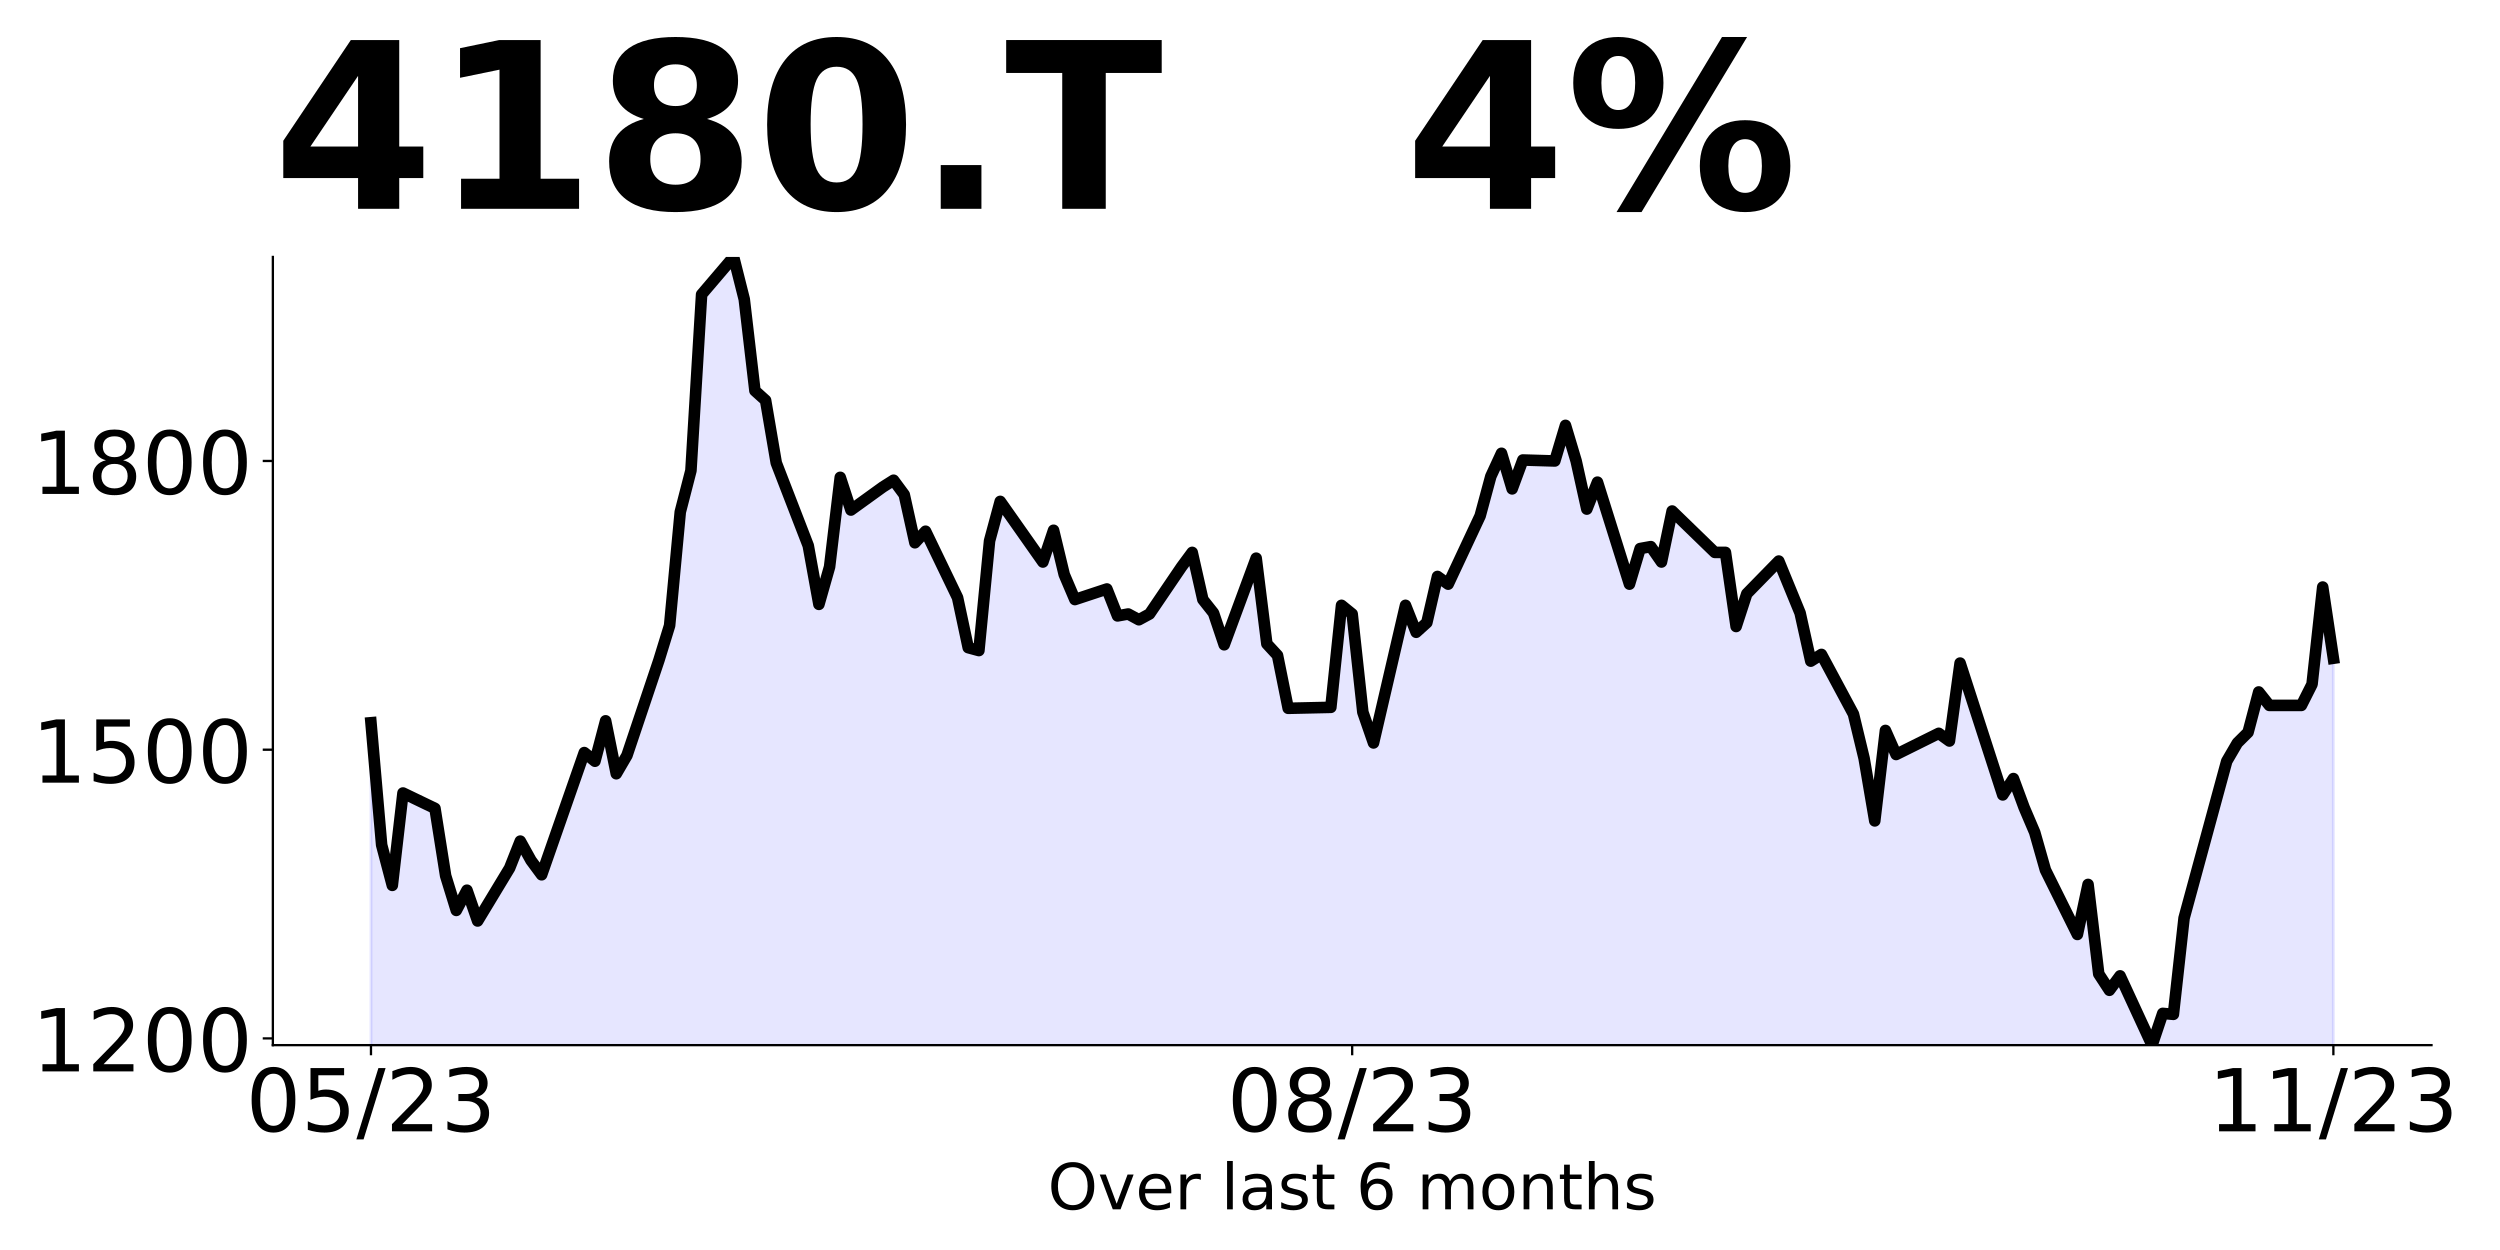
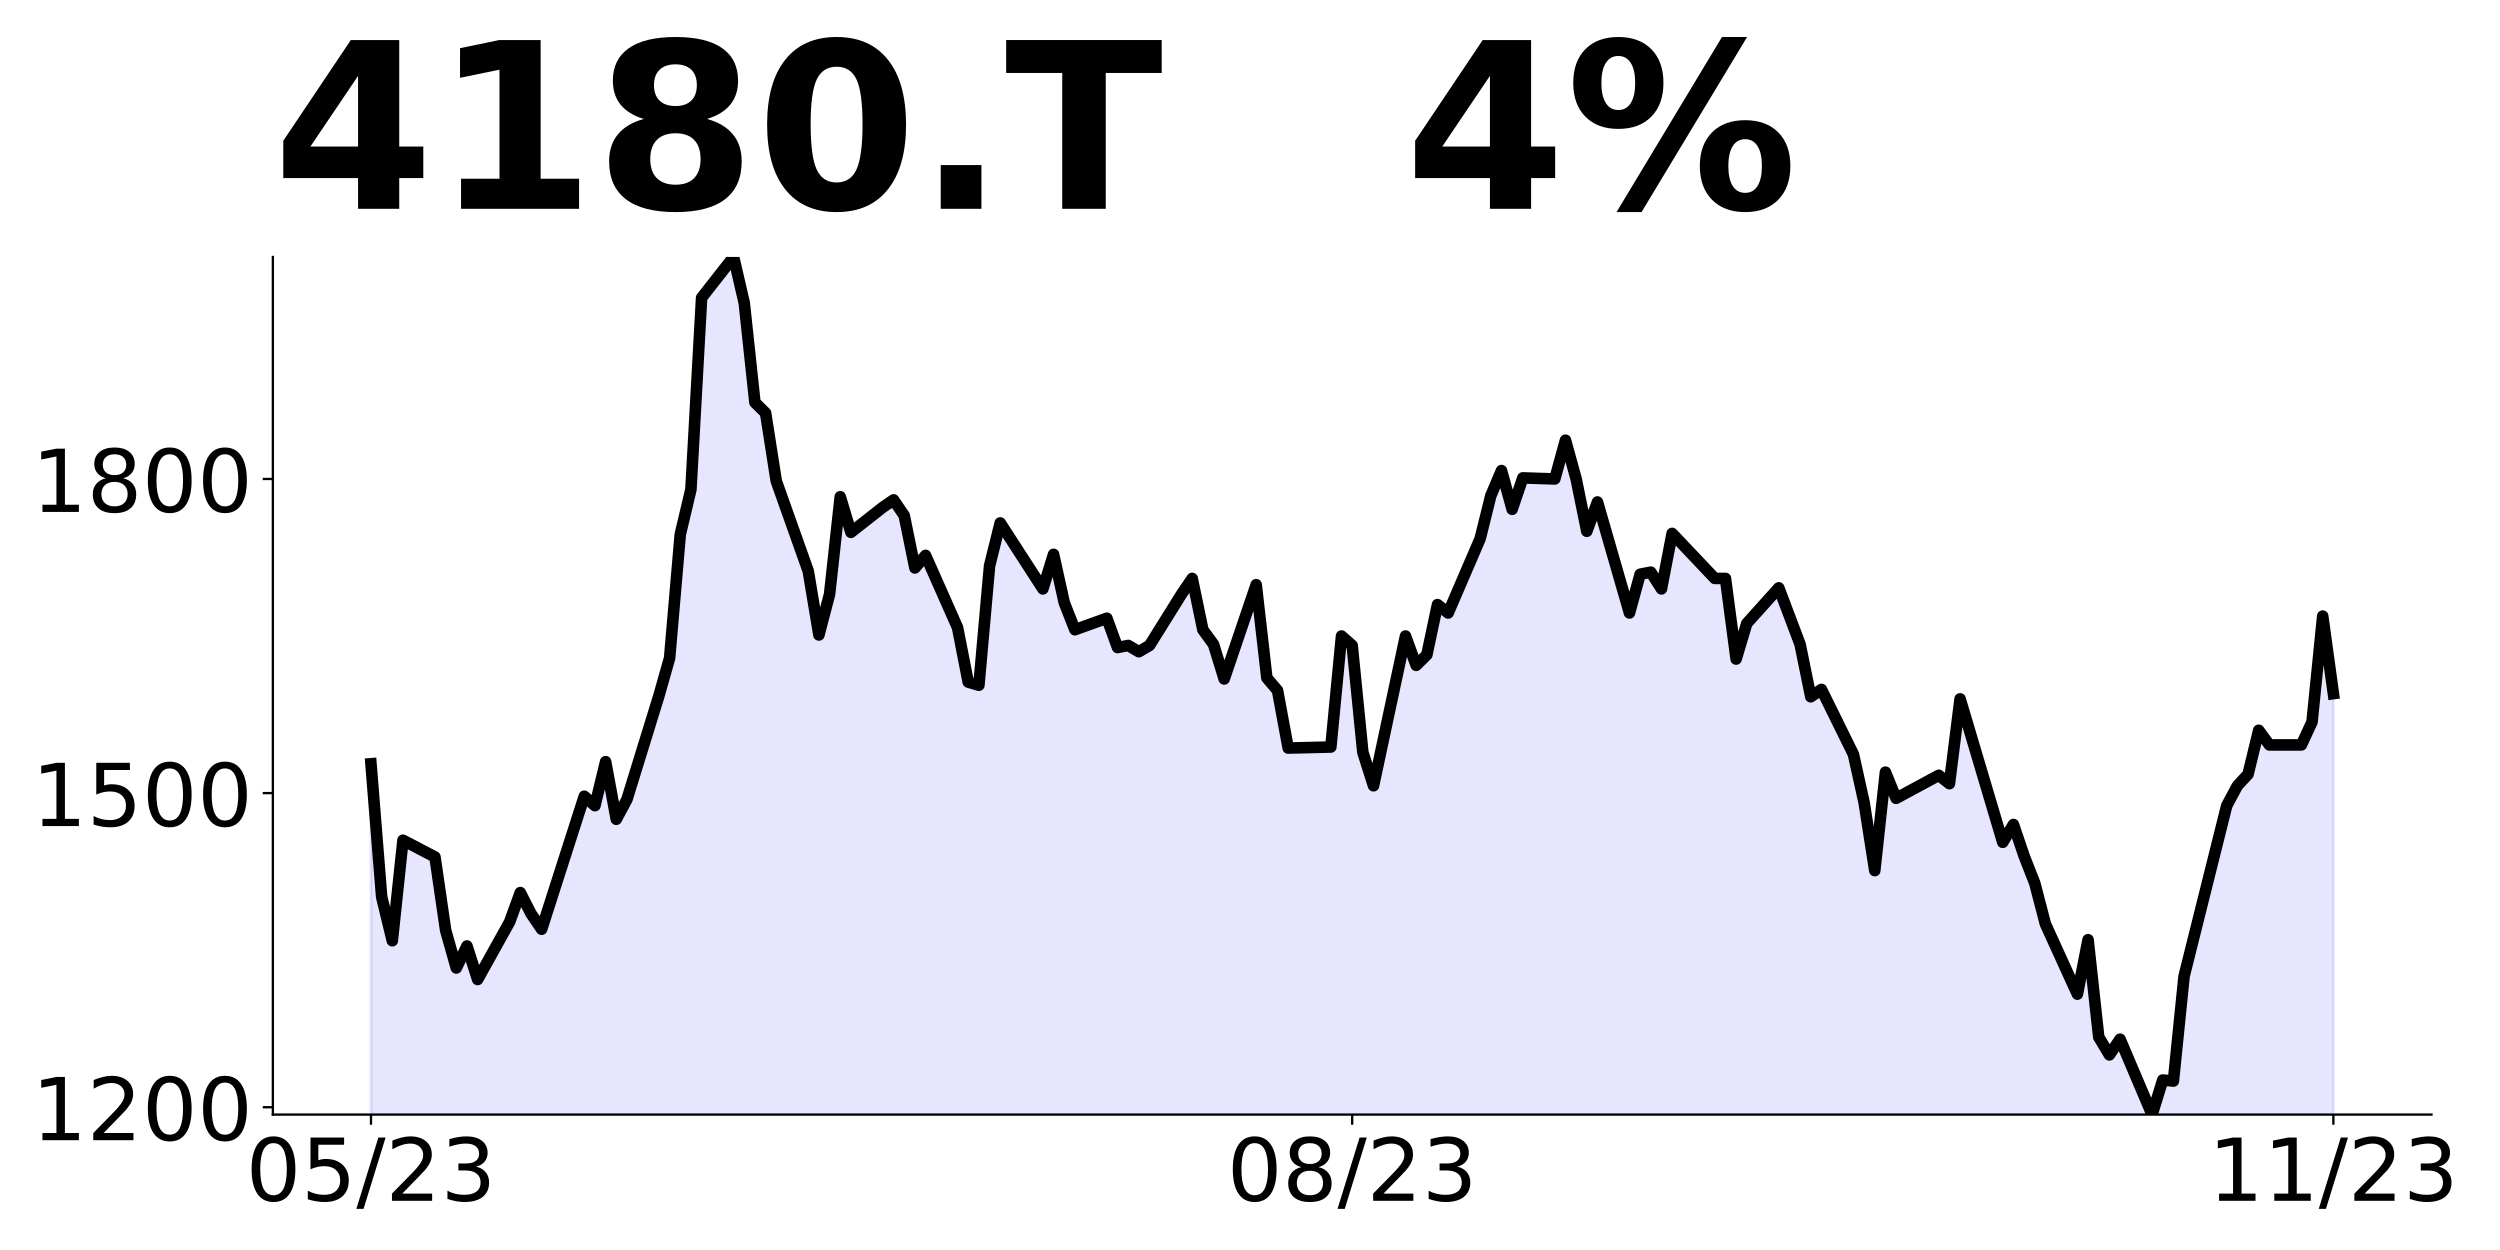
<svg xmlns="http://www.w3.org/2000/svg" xmlns:xlink="http://www.w3.org/1999/xlink" height="432pt" version="1.1" viewBox="0 0 864 432" width="864pt">
  <defs>
    <style type="text/css">
*{stroke-linecap:butt;stroke-linejoin:round;}
  </style>
  </defs>
  <g id="figure_1">
    <g id="patch_1">
      <path d="M 0 432  L 864 432  L 864 0  L 0 0  z " style="fill:none;" />
    </g>
    <g id="axes_1">
      <g id="patch_2">
-         <path d="M 94.3 361.2  L 840.324 361.2  L 840.324 88.8  L 94.3 88.8  z " style="fill:none;" />
+         <path d="M 94.3 385.2  L 840.324 385.2  L 840.324 88.8  L 94.3 88.8  z " style="fill:none;" />
      </g>
      <g id="PolyCollection_1">
-         <path clip-path="url(#p64ff481917)" d="M 128.21 757.993  L 128.21 249.779  L 131.896 292.019  L 135.582 305.988  L 139.268 274.059  L 150.326 279.38  L 154.011 302.662  L 157.697 314.636  L 161.383 307.651  L 165.069 318.295  L 176.127 300.001  L 179.813 290.689  L 183.499 297.341  L 187.184 302.33  L 190.87 291.686  L 201.928 260.089  L 205.614 263.083  L 209.3 249.114  L 212.986 267.407  L 216.672 261.087  L 227.729 228.16  L 231.415 216.186  L 235.101 176.939  L 238.787 162.637  L 242.473 101.771  L 253.53 88.8  L 257.216 103.434  L 260.902 135.032  L 264.588 138.358  L 268.274 159.977  L 279.332 188.58  L 283.017 208.869  L 286.703 195.897  L 290.389 164.966  L 294.075 176.274  L 305.133 168.292  L 308.819 165.963  L 312.505 170.952  L 316.19 187.582  L 319.876 183.591  L 330.934 206.541  L 334.62 223.836  L 338.306 224.834  L 341.992 186.917  L 345.678 173.281  L 360.421 194.234  L 364.107 183.259  L 367.793 198.558  L 371.479 207.206  L 382.536 203.547  L 386.222 212.86  L 389.908 212.195  L 393.594 214.19  L 397.28 212.195  L 408.338 195.897  L 412.024 190.908  L 415.709 207.206  L 419.395 211.862  L 423.081 222.838  L 434.139 192.904  L 437.825 222.505  L 441.511 226.497  L 445.197 244.79  L 459.94 244.457  L 463.626 209.201  L 467.312 212.195  L 470.998 246.12  L 474.684 256.763  L 485.741 209.201  L 489.427 218.514  L 493.113 215.188  L 496.799 199.223  L 500.485 201.884  L 511.543 178.27  L 515.228 164.633  L 518.914 156.651  L 522.6 168.957  L 526.286 158.979  L 537.344 159.311  L 541.03 147.005  L 544.716 159.311  L 548.401 175.941  L 552.087 166.629  L 563.145 201.884  L 566.831 189.578  L 570.517 188.913  L 574.203 194.234  L 577.889 176.607  L 592.632 190.908  L 596.318 190.908  L 600.004 216.519  L 603.69 205.21  L 614.747 193.902  L 618.433 202.882  L 622.119 211.862  L 625.805 228.492  L 629.491 226.164  L 640.549 246.785  L 644.235 262.085  L 647.92 283.704  L 651.606 252.44  L 655.292 260.755  L 670.036 253.437  L 673.722 256.098  L 677.408 229.158  L 681.093 240.466  L 692.151 274.724  L 695.837 269.07  L 699.523 279.048  L 703.209 287.695  L 706.895 300.667  L 717.952 322.951  L 721.638 305.656  L 725.324 336.588  L 729.01 342.242  L 732.696 337.253  L 743.754 361.2  L 747.439 350.224  L 751.125 350.557  L 754.811 317.297  L 769.555 263.083  L 773.241 256.763  L 776.927 253.105  L 780.612 239.136  L 784.298 243.792  L 795.356 243.792  L 799.042 236.475  L 802.728 202.882  L 806.414 227.495  L 806.414 757.993  L 806.414 757.993  L 802.728 757.993  L 799.042 757.993  L 795.356 757.993  L 784.298 757.993  L 780.612 757.993  L 776.927 757.993  L 773.241 757.993  L 769.555 757.993  L 754.811 757.993  L 751.125 757.993  L 747.439 757.993  L 743.754 757.993  L 732.696 757.993  L 729.01 757.993  L 725.324 757.993  L 721.638 757.993  L 717.952 757.993  L 706.895 757.993  L 703.209 757.993  L 699.523 757.993  L 695.837 757.993  L 692.151 757.993  L 681.093 757.993  L 677.408 757.993  L 673.722 757.993  L 670.036 757.993  L 655.292 757.993  L 651.606 757.993  L 647.92 757.993  L 644.235 757.993  L 640.549 757.993  L 629.491 757.993  L 625.805 757.993  L 622.119 757.993  L 618.433 757.993  L 614.747 757.993  L 603.69 757.993  L 600.004 757.993  L 596.318 757.993  L 592.632 757.993  L 577.889 757.993  L 574.203 757.993  L 570.517 757.993  L 566.831 757.993  L 563.145 757.993  L 552.087 757.993  L 548.401 757.993  L 544.716 757.993  L 541.03 757.993  L 537.344 757.993  L 526.286 757.993  L 522.6 757.993  L 518.914 757.993  L 515.228 757.993  L 511.543 757.993  L 500.485 757.993  L 496.799 757.993  L 493.113 757.993  L 489.427 757.993  L 485.741 757.993  L 474.684 757.993  L 470.998 757.993  L 467.312 757.993  L 463.626 757.993  L 459.94 757.993  L 445.197 757.993  L 441.511 757.993  L 437.825 757.993  L 434.139 757.993  L 423.081 757.993  L 419.395 757.993  L 415.709 757.993  L 412.024 757.993  L 408.338 757.993  L 397.28 757.993  L 393.594 757.993  L 389.908 757.993  L 386.222 757.993  L 382.536 757.993  L 371.479 757.993  L 367.793 757.993  L 364.107 757.993  L 360.421 757.993  L 345.678 757.993  L 341.992 757.993  L 338.306 757.993  L 334.62 757.993  L 330.934 757.993  L 319.876 757.993  L 316.19 757.993  L 312.505 757.993  L 308.819 757.993  L 305.133 757.993  L 294.075 757.993  L 290.389 757.993  L 286.703 757.993  L 283.017 757.993  L 279.332 757.993  L 268.274 757.993  L 264.588 757.993  L 260.902 757.993  L 257.216 757.993  L 253.53 757.993  L 242.473 757.993  L 238.787 757.993  L 235.101 757.993  L 231.415 757.993  L 227.729 757.993  L 216.672 757.993  L 212.986 757.993  L 209.3 757.993  L 205.614 757.993  L 201.928 757.993  L 190.87 757.993  L 187.184 757.993  L 183.499 757.993  L 179.813 757.993  L 176.127 757.993  L 165.069 757.993  L 161.383 757.993  L 157.697 757.993  L 154.011 757.993  L 150.326 757.993  L 139.268 757.993  L 135.582 757.993  L 131.896 757.993  L 128.21 757.993  z " style="fill:#0000ff;fill-opacity:0.1;stroke:#0000ff;stroke-opacity:0.1;" />
+         <path clip-path="url(#pf1dac8390d)" d="M 128.21 816.952  L 128.21 263.962  L 131.896 309.924  L 135.582 325.124  L 139.268 290.381  L 150.326 296.171  L 154.011 321.505  L 157.697 334.533  L 161.383 326.933  L 165.069 338.514  L 176.127 318.61  L 179.813 308.476  L 183.499 315.714  L 187.184 321.143  L 190.87 309.562  L 201.928 275.181  L 205.614 278.438  L 209.3 263.238  L 212.986 283.143  L 216.672 276.267  L 227.729 240.438  L 231.415 227.41  L 235.101 184.705  L 238.787 169.143  L 242.473 102.914  L 253.53 88.8  L 257.216 104.724  L 260.902 139.105  L 264.588 142.724  L 268.274 166.248  L 279.332 197.371  L 283.017 219.448  L 286.703 205.333  L 290.389 171.676  L 294.075 183.981  L 305.133 175.295  L 308.819 172.762  L 312.505 178.19  L 316.19 196.286  L 319.876 191.943  L 330.934 216.914  L 334.62 235.733  L 338.306 236.819  L 341.992 195.562  L 345.678 180.724  L 360.421 203.524  L 364.107 191.581  L 367.793 208.229  L 371.479 217.638  L 382.536 213.657  L 386.222 223.79  L 389.908 223.067  L 393.594 225.238  L 397.28 223.067  L 408.338 205.333  L 412.024 199.905  L 415.709 217.638  L 419.395 222.705  L 423.081 234.648  L 434.139 202.076  L 437.825 234.286  L 441.511 238.629  L 445.197 258.533  L 459.94 258.171  L 463.626 219.81  L 467.312 223.067  L 470.998 259.981  L 474.684 271.562  L 485.741 219.81  L 489.427 229.943  L 493.113 226.324  L 496.799 208.952  L 500.485 211.848  L 511.543 186.152  L 515.228 171.314  L 518.914 162.629  L 522.6 176.019  L 526.286 165.162  L 537.344 165.524  L 541.03 152.133  L 544.716 165.524  L 548.401 183.619  L 552.087 173.486  L 563.145 211.848  L 566.831 198.457  L 570.517 197.733  L 574.203 203.524  L 577.889 184.343  L 592.632 199.905  L 596.318 199.905  L 600.004 227.771  L 603.69 215.467  L 614.747 203.162  L 618.433 212.933  L 622.119 222.705  L 625.805 240.8  L 629.491 238.267  L 640.549 260.705  L 644.235 277.352  L 647.92 300.876  L 651.606 266.857  L 655.292 275.905  L 670.036 267.943  L 673.722 270.838  L 677.408 241.524  L 681.093 253.829  L 692.151 291.105  L 695.837 284.952  L 699.523 295.81  L 703.209 305.219  L 706.895 319.333  L 717.952 343.581  L 721.638 324.762  L 725.324 358.419  L 729.01 364.571  L 732.696 359.143  L 743.754 385.2  L 747.439 373.257  L 751.125 373.619  L 754.811 337.429  L 769.555 278.438  L 773.241 271.562  L 776.927 267.581  L 780.612 252.381  L 784.298 257.448  L 795.356 257.448  L 799.042 249.486  L 802.728 212.933  L 806.414 239.714  L 806.414 816.952  L 806.414 816.952  L 802.728 816.952  L 799.042 816.952  L 795.356 816.952  L 784.298 816.952  L 780.612 816.952  L 776.927 816.952  L 773.241 816.952  L 769.555 816.952  L 754.811 816.952  L 751.125 816.952  L 747.439 816.952  L 743.754 816.952  L 732.696 816.952  L 729.01 816.952  L 725.324 816.952  L 721.638 816.952  L 717.952 816.952  L 706.895 816.952  L 703.209 816.952  L 699.523 816.952  L 695.837 816.952  L 692.151 816.952  L 681.093 816.952  L 677.408 816.952  L 673.722 816.952  L 670.036 816.952  L 655.292 816.952  L 651.606 816.952  L 647.92 816.952  L 644.235 816.952  L 640.549 816.952  L 629.491 816.952  L 625.805 816.952  L 622.119 816.952  L 618.433 816.952  L 614.747 816.952  L 603.69 816.952  L 600.004 816.952  L 596.318 816.952  L 592.632 816.952  L 577.889 816.952  L 574.203 816.952  L 570.517 816.952  L 566.831 816.952  L 563.145 816.952  L 552.087 816.952  L 548.401 816.952  L 544.716 816.952  L 541.03 816.952  L 537.344 816.952  L 526.286 816.952  L 522.6 816.952  L 518.914 816.952  L 515.228 816.952  L 511.543 816.952  L 500.485 816.952  L 496.799 816.952  L 493.113 816.952  L 489.427 816.952  L 485.741 816.952  L 474.684 816.952  L 470.998 816.952  L 467.312 816.952  L 463.626 816.952  L 459.94 816.952  L 445.197 816.952  L 441.511 816.952  L 437.825 816.952  L 434.139 816.952  L 423.081 816.952  L 419.395 816.952  L 415.709 816.952  L 412.024 816.952  L 408.338 816.952  L 397.28 816.952  L 393.594 816.952  L 389.908 816.952  L 386.222 816.952  L 382.536 816.952  L 371.479 816.952  L 367.793 816.952  L 364.107 816.952  L 360.421 816.952  L 345.678 816.952  L 341.992 816.952  L 338.306 816.952  L 334.62 816.952  L 330.934 816.952  L 319.876 816.952  L 316.19 816.952  L 312.505 816.952  L 308.819 816.952  L 305.133 816.952  L 294.075 816.952  L 290.389 816.952  L 286.703 816.952  L 283.017 816.952  L 279.332 816.952  L 268.274 816.952  L 264.588 816.952  L 260.902 816.952  L 257.216 816.952  L 253.53 816.952  L 242.473 816.952  L 238.787 816.952  L 235.101 816.952  L 231.415 816.952  L 227.729 816.952  L 216.672 816.952  L 212.986 816.952  L 209.3 816.952  L 205.614 816.952  L 201.928 816.952  L 190.87 816.952  L 187.184 816.952  L 183.499 816.952  L 179.813 816.952  L 176.127 816.952  L 165.069 816.952  L 161.383 816.952  L 157.697 816.952  L 154.011 816.952  L 150.326 816.952  L 139.268 816.952  L 135.582 816.952  L 131.896 816.952  L 128.21 816.952  z " style="fill:#0000ff;fill-opacity:0.1;stroke:#0000ff;stroke-opacity:0.1;" />
      </g>
      <g id="matplotlib.axis_1">
        <g id="xtick_1">
          <g id="line2d_1">
            <defs>
-               <path d="M 0 0  L 0 3.5  " id="m5db9bf3f7b" style="stroke:#000000;stroke-width:0.8;" />
+               <path d="M 0 0  L 0 3.5  " id="m288d31a6ee" style="stroke:#000000;stroke-width:0.8;" />
            </defs>
            <g>
-               <use style="stroke:#000000;stroke-width:0.8;" x="128.21" xlink:href="#m5db9bf3f7b" y="361.2" />
+               <use style="stroke:#000000;stroke-width:0.8;" x="128.21" xlink:href="#m288d31a6ee" y="385.2" />
            </g>
          </g>
          <g id="text_1">
            <defs>
              <path d="M 31.781 66.406  Q 24.172 66.406 20.328 58.906  Q 16.5 51.422 16.5 36.375  Q 16.5 21.391 20.328 13.891  Q 24.172 6.391 31.781 6.391  Q 39.453 6.391 43.281 13.891  Q 47.125 21.391 47.125 36.375  Q 47.125 51.422 43.281 58.906  Q 39.453 66.406 31.781 66.406  z M 31.781 74.219  Q 44.047 74.219 50.516 64.516  Q 56.984 54.828 56.984 36.375  Q 56.984 17.969 50.516 8.266  Q 44.047 -1.422 31.781 -1.422  Q 19.531 -1.422 13.062 8.266  Q 6.594 17.969 6.594 36.375  Q 6.594 54.828 13.062 64.516  Q 19.531 74.219 31.781 74.219  z " id="DejaVuSans-48" />
              <path d="M 10.797 72.906  L 49.516 72.906  L 49.516 64.594  L 19.828 64.594  L 19.828 46.734  Q 21.969 47.469 24.109 47.828  Q 26.266 48.188 28.422 48.188  Q 40.625 48.188 47.75 41.5  Q 54.891 34.812 54.891 23.391  Q 54.891 11.625 47.562 5.094  Q 40.234 -1.422 26.906 -1.422  Q 22.312 -1.422 17.547 -0.641  Q 12.797 0.141 7.719 1.703  L 7.719 11.625  Q 12.109 9.234 16.797 8.062  Q 21.484 6.891 26.703 6.891  Q 35.156 6.891 40.078 11.328  Q 45.016 15.766 45.016 23.391  Q 45.016 31 40.078 35.438  Q 35.156 39.891 26.703 39.891  Q 22.75 39.891 18.812 39.016  Q 14.891 38.141 10.797 36.281  z " id="DejaVuSans-53" />
              <path d="M 25.391 72.906  L 33.688 72.906  L 8.297 -9.281  L 0 -9.281  z " id="DejaVuSans-47" />
              <path d="M 19.188 8.297  L 53.609 8.297  L 53.609 0  L 7.328 0  L 7.328 8.297  Q 12.938 14.109 22.625 23.891  Q 32.328 33.688 34.812 36.531  Q 39.547 41.844 41.422 45.531  Q 43.312 49.219 43.312 52.781  Q 43.312 58.594 39.234 62.25  Q 35.156 65.922 28.609 65.922  Q 23.969 65.922 18.812 64.312  Q 13.672 62.703 7.812 59.422  L 7.812 69.391  Q 13.766 71.781 18.938 73  Q 24.125 74.219 28.422 74.219  Q 39.75 74.219 46.484 68.547  Q 53.219 62.891 53.219 53.422  Q 53.219 48.922 51.531 44.891  Q 49.859 40.875 45.406 35.406  Q 44.188 33.984 37.641 27.219  Q 31.109 20.453 19.188 8.297  z " id="DejaVuSans-50" />
              <path d="M 40.578 39.312  Q 47.656 37.797 51.625 33  Q 55.609 28.219 55.609 21.188  Q 55.609 10.406 48.188 4.484  Q 40.766 -1.422 27.094 -1.422  Q 22.516 -1.422 17.656 -0.516  Q 12.797 0.391 7.625 2.203  L 7.625 11.719  Q 11.719 9.328 16.594 8.109  Q 21.484 6.891 26.812 6.891  Q 36.078 6.891 40.938 10.547  Q 45.797 14.203 45.797 21.188  Q 45.797 27.641 41.281 31.266  Q 36.766 34.906 28.719 34.906  L 20.219 34.906  L 20.219 43.016  L 29.109 43.016  Q 36.375 43.016 40.234 45.922  Q 44.094 48.828 44.094 54.297  Q 44.094 59.906 40.109 62.906  Q 36.141 65.922 28.719 65.922  Q 24.656 65.922 20.016 65.031  Q 15.375 64.156 9.812 62.312  L 9.812 71.094  Q 15.438 72.656 20.344 73.438  Q 25.25 74.219 29.594 74.219  Q 40.828 74.219 47.359 69.109  Q 53.906 64.016 53.906 55.328  Q 53.906 49.266 50.438 45.094  Q 46.969 40.922 40.578 39.312  z " id="DejaVuSans-51" />
            </defs>
-             <g transform="translate(84.98205 390.9953)scale(0.3 -0.3)">
+             <g transform="translate(84.98205 414.9953)scale(0.3 -0.3)">
              <use xlink:href="#DejaVuSans-48" />
              <use x="63.623" xlink:href="#DejaVuSans-53" />
              <use x="127.246" xlink:href="#DejaVuSans-47" />
              <use x="160.938" xlink:href="#DejaVuSans-50" />
              <use x="224.561" xlink:href="#DejaVuSans-51" />
            </g>
          </g>
        </g>
        <g id="xtick_2">
          <g id="line2d_2">
            <g>
-               <use style="stroke:#000000;stroke-width:0.8;" x="467.312" xlink:href="#m5db9bf3f7b" y="361.2" />
+               <use style="stroke:#000000;stroke-width:0.8;" x="467.312" xlink:href="#m288d31a6ee" y="385.2" />
            </g>
          </g>
          <g id="text_2">
            <defs>
              <path d="M 31.781 34.625  Q 24.75 34.625 20.719 30.859  Q 16.703 27.094 16.703 20.516  Q 16.703 13.922 20.719 10.156  Q 24.75 6.391 31.781 6.391  Q 38.812 6.391 42.859 10.172  Q 46.922 13.969 46.922 20.516  Q 46.922 27.094 42.891 30.859  Q 38.875 34.625 31.781 34.625  z M 21.922 38.812  Q 15.578 40.375 12.031 44.719  Q 8.5 49.078 8.5 55.328  Q 8.5 64.062 14.719 69.141  Q 20.953 74.219 31.781 74.219  Q 42.672 74.219 48.875 69.141  Q 55.078 64.062 55.078 55.328  Q 55.078 49.078 51.531 44.719  Q 48 40.375 41.703 38.812  Q 48.828 37.156 52.797 32.312  Q 56.781 27.484 56.781 20.516  Q 56.781 9.906 50.312 4.234  Q 43.844 -1.422 31.781 -1.422  Q 19.734 -1.422 13.25 4.234  Q 6.781 9.906 6.781 20.516  Q 6.781 27.484 10.781 32.312  Q 14.797 37.156 21.922 38.812  z M 18.312 54.391  Q 18.312 48.734 21.844 45.562  Q 25.391 42.391 31.781 42.391  Q 38.141 42.391 41.719 45.562  Q 45.312 48.734 45.312 54.391  Q 45.312 60.062 41.719 63.234  Q 38.141 66.406 31.781 66.406  Q 25.391 66.406 21.844 63.234  Q 18.312 60.062 18.312 54.391  z " id="DejaVuSans-56" />
            </defs>
-             <g transform="translate(424.0838 390.9953)scale(0.3 -0.3)">
+             <g transform="translate(424.0838 414.9953)scale(0.3 -0.3)">
              <use xlink:href="#DejaVuSans-48" />
              <use x="63.623" xlink:href="#DejaVuSans-56" />
              <use x="127.246" xlink:href="#DejaVuSans-47" />
              <use x="160.938" xlink:href="#DejaVuSans-50" />
              <use x="224.561" xlink:href="#DejaVuSans-51" />
            </g>
          </g>
        </g>
        <g id="xtick_3">
          <g id="line2d_3">
            <g>
-               <use style="stroke:#000000;stroke-width:0.8;" x="806.414" xlink:href="#m5db9bf3f7b" y="361.2" />
+               <use style="stroke:#000000;stroke-width:0.8;" x="806.414" xlink:href="#m288d31a6ee" y="385.2" />
            </g>
          </g>
          <g id="text_3">
            <defs>
              <path d="M 12.406 8.297  L 28.516 8.297  L 28.516 63.922  L 10.984 60.406  L 10.984 69.391  L 28.422 72.906  L 38.281 72.906  L 38.281 8.297  L 54.391 8.297  L 54.391 0  L 12.406 0  z " id="DejaVuSans-49" />
            </defs>
-             <g transform="translate(763.1856 390.9953)scale(0.3 -0.3)">
+             <g transform="translate(763.1856 414.9953)scale(0.3 -0.3)">
              <use xlink:href="#DejaVuSans-49" />
              <use x="63.623" xlink:href="#DejaVuSans-49" />
              <use x="127.246" xlink:href="#DejaVuSans-47" />
              <use x="160.938" xlink:href="#DejaVuSans-50" />
              <use x="224.561" xlink:href="#DejaVuSans-51" />
            </g>
          </g>
        </g>
-         <g id="text_4">
-           <defs>
-             <path d="M 39.406 66.219  Q 28.656 66.219 22.328 58.203  Q 16.016 50.203 16.016 36.375  Q 16.016 22.609 22.328 14.594  Q 28.656 6.594 39.406 6.594  Q 50.141 6.594 56.422 14.594  Q 62.703 22.609 62.703 36.375  Q 62.703 50.203 56.422 58.203  Q 50.141 66.219 39.406 66.219  z M 39.406 74.219  Q 54.734 74.219 63.906 63.938  Q 73.094 53.656 73.094 36.375  Q 73.094 19.141 63.906 8.859  Q 54.734 -1.422 39.406 -1.422  Q 24.031 -1.422 14.812 8.828  Q 5.609 19.094 5.609 36.375  Q 5.609 53.656 14.812 63.938  Q 24.031 74.219 39.406 74.219  z " id="DejaVuSans-79" />
-             <path d="M 2.984 54.688  L 12.5 54.688  L 29.594 8.797  L 46.688 54.688  L 56.203 54.688  L 35.688 0  L 23.484 0  z " id="DejaVuSans-118" />
-             <path d="M 56.203 29.594  L 56.203 25.203  L 14.891 25.203  Q 15.484 15.922 20.484 11.062  Q 25.484 6.203 34.422 6.203  Q 39.594 6.203 44.453 7.469  Q 49.312 8.734 54.109 11.281  L 54.109 2.781  Q 49.266 0.734 44.188 -0.344  Q 39.109 -1.422 33.891 -1.422  Q 20.797 -1.422 13.156 6.188  Q 5.516 13.812 5.516 26.812  Q 5.516 40.234 12.766 48.109  Q 20.016 56 32.328 56  Q 43.359 56 49.781 48.891  Q 56.203 41.797 56.203 29.594  z M 47.219 32.234  Q 47.125 39.594 43.094 43.984  Q 39.062 48.391 32.422 48.391  Q 24.906 48.391 20.391 44.141  Q 15.875 39.891 15.188 32.172  z " id="DejaVuSans-101" />
-             <path d="M 41.109 46.297  Q 39.594 47.172 37.812 47.578  Q 36.031 48 33.891 48  Q 26.266 48 22.188 43.047  Q 18.109 38.094 18.109 28.812  L 18.109 0  L 9.078 0  L 9.078 54.688  L 18.109 54.688  L 18.109 46.188  Q 20.953 51.172 25.484 53.578  Q 30.031 56 36.531 56  Q 37.453 56 38.578 55.875  Q 39.703 55.766 41.062 55.516  z " id="DejaVuSans-114" />
-             <path id="DejaVuSans-32" />
-             <path d="M 9.422 75.984  L 18.406 75.984  L 18.406 0  L 9.422 0  z " id="DejaVuSans-108" />
-             <path d="M 34.281 27.484  Q 23.391 27.484 19.188 25  Q 14.984 22.516 14.984 16.5  Q 14.984 11.719 18.141 8.906  Q 21.297 6.109 26.703 6.109  Q 34.188 6.109 38.703 11.406  Q 43.219 16.703 43.219 25.484  L 43.219 27.484  z M 52.203 31.203  L 52.203 0  L 43.219 0  L 43.219 8.297  Q 40.141 3.328 35.547 0.953  Q 30.953 -1.422 24.312 -1.422  Q 15.922 -1.422 10.953 3.297  Q 6 8.016 6 15.922  Q 6 25.141 12.172 29.828  Q 18.359 34.516 30.609 34.516  L 43.219 34.516  L 43.219 35.406  Q 43.219 41.609 39.141 45  Q 35.062 48.391 27.688 48.391  Q 23 48.391 18.547 47.266  Q 14.109 46.141 10.016 43.891  L 10.016 52.203  Q 14.938 54.109 19.578 55.047  Q 24.219 56 28.609 56  Q 40.484 56 46.344 49.844  Q 52.203 43.703 52.203 31.203  z " id="DejaVuSans-97" />
-             <path d="M 44.281 53.078  L 44.281 44.578  Q 40.484 46.531 36.375 47.5  Q 32.281 48.484 27.875 48.484  Q 21.188 48.484 17.844 46.438  Q 14.5 44.391 14.5 40.281  Q 14.5 37.156 16.891 35.375  Q 19.281 33.594 26.516 31.984  L 29.594 31.297  Q 39.156 29.25 43.188 25.516  Q 47.219 21.781 47.219 15.094  Q 47.219 7.469 41.188 3.016  Q 35.156 -1.422 24.609 -1.422  Q 20.219 -1.422 15.453 -0.562  Q 10.688 0.297 5.422 2  L 5.422 11.281  Q 10.406 8.688 15.234 7.391  Q 20.062 6.109 24.812 6.109  Q 31.156 6.109 34.562 8.281  Q 37.984 10.453 37.984 14.406  Q 37.984 18.062 35.516 20.016  Q 33.062 21.969 24.703 23.781  L 21.578 24.516  Q 13.234 26.266 9.516 29.906  Q 5.812 33.547 5.812 39.891  Q 5.812 47.609 11.281 51.797  Q 16.75 56 26.812 56  Q 31.781 56 36.172 55.266  Q 40.578 54.547 44.281 53.078  z " id="DejaVuSans-115" />
-             <path d="M 18.312 70.219  L 18.312 54.688  L 36.812 54.688  L 36.812 47.703  L 18.312 47.703  L 18.312 18.016  Q 18.312 11.328 20.141 9.422  Q 21.969 7.516 27.594 7.516  L 36.812 7.516  L 36.812 0  L 27.594 0  Q 17.188 0 13.234 3.875  Q 9.281 7.766 9.281 18.016  L 9.281 47.703  L 2.688 47.703  L 2.688 54.688  L 9.281 54.688  L 9.281 70.219  z " id="DejaVuSans-116" />
-             <path d="M 33.016 40.375  Q 26.375 40.375 22.484 35.828  Q 18.609 31.297 18.609 23.391  Q 18.609 15.531 22.484 10.953  Q 26.375 6.391 33.016 6.391  Q 39.656 6.391 43.531 10.953  Q 47.406 15.531 47.406 23.391  Q 47.406 31.297 43.531 35.828  Q 39.656 40.375 33.016 40.375  z M 52.594 71.297  L 52.594 62.312  Q 48.875 64.062 45.094 64.984  Q 41.312 65.922 37.594 65.922  Q 27.828 65.922 22.672 59.328  Q 17.531 52.734 16.797 39.406  Q 19.672 43.656 24.016 45.922  Q 28.375 48.188 33.594 48.188  Q 44.578 48.188 50.953 41.516  Q 57.328 34.859 57.328 23.391  Q 57.328 12.156 50.688 5.359  Q 44.047 -1.422 33.016 -1.422  Q 20.359 -1.422 13.672 8.266  Q 6.984 17.969 6.984 36.375  Q 6.984 53.656 15.188 63.938  Q 23.391 74.219 37.203 74.219  Q 40.922 74.219 44.703 73.484  Q 48.484 72.75 52.594 71.297  z " id="DejaVuSans-54" />
-             <path d="M 52 44.188  Q 55.375 50.25 60.062 53.125  Q 64.75 56 71.094 56  Q 79.641 56 84.281 50.016  Q 88.922 44.047 88.922 33.016  L 88.922 0  L 79.891 0  L 79.891 32.719  Q 79.891 40.578 77.094 44.375  Q 74.312 48.188 68.609 48.188  Q 61.625 48.188 57.562 43.547  Q 53.516 38.922 53.516 30.906  L 53.516 0  L 44.484 0  L 44.484 32.719  Q 44.484 40.625 41.703 44.406  Q 38.922 48.188 33.109 48.188  Q 26.219 48.188 22.156 43.531  Q 18.109 38.875 18.109 30.906  L 18.109 0  L 9.078 0  L 9.078 54.688  L 18.109 54.688  L 18.109 46.188  Q 21.188 51.219 25.484 53.609  Q 29.781 56 35.688 56  Q 41.656 56 45.828 52.969  Q 50 49.953 52 44.188  z " id="DejaVuSans-109" />
-             <path d="M 30.609 48.391  Q 23.391 48.391 19.188 42.75  Q 14.984 37.109 14.984 27.297  Q 14.984 17.484 19.156 11.844  Q 23.344 6.203 30.609 6.203  Q 37.797 6.203 41.984 11.859  Q 46.188 17.531 46.188 27.297  Q 46.188 37.016 41.984 42.703  Q 37.797 48.391 30.609 48.391  z M 30.609 56  Q 42.328 56 49.016 48.375  Q 55.719 40.766 55.719 27.297  Q 55.719 13.875 49.016 6.219  Q 42.328 -1.422 30.609 -1.422  Q 18.844 -1.422 12.172 6.219  Q 5.516 13.875 5.516 27.297  Q 5.516 40.766 12.172 48.375  Q 18.844 56 30.609 56  z " id="DejaVuSans-111" />
-             <path d="M 54.891 33.016  L 54.891 0  L 45.906 0  L 45.906 32.719  Q 45.906 40.484 42.875 44.328  Q 39.844 48.188 33.797 48.188  Q 26.516 48.188 22.312 43.547  Q 18.109 38.922 18.109 30.906  L 18.109 0  L 9.078 0  L 9.078 54.688  L 18.109 54.688  L 18.109 46.188  Q 21.344 51.125 25.703 53.562  Q 30.078 56 35.797 56  Q 45.219 56 50.047 50.172  Q 54.891 44.344 54.891 33.016  z " id="DejaVuSans-110" />
-             <path d="M 54.891 33.016  L 54.891 0  L 45.906 0  L 45.906 32.719  Q 45.906 40.484 42.875 44.328  Q 39.844 48.188 33.797 48.188  Q 26.516 48.188 22.312 43.547  Q 18.109 38.922 18.109 30.906  L 18.109 0  L 9.078 0  L 9.078 75.984  L 18.109 75.984  L 18.109 46.188  Q 21.344 51.125 25.703 53.562  Q 30.078 56 35.797 56  Q 45.219 56 50.047 50.172  Q 54.891 44.344 54.891 33.016  z " id="DejaVuSans-104" />
-           </defs>
-           <g transform="translate(362.0952 417.9509)scale(0.22 -0.22)">
-             <use xlink:href="#DejaVuSans-79" />
-             <use x="78.711" xlink:href="#DejaVuSans-118" />
-             <use x="137.891" xlink:href="#DejaVuSans-101" />
-             <use x="199.414" xlink:href="#DejaVuSans-114" />
-             <use x="240.527" xlink:href="#DejaVuSans-32" />
-             <use x="272.314" xlink:href="#DejaVuSans-108" />
-             <use x="300.098" xlink:href="#DejaVuSans-97" />
-             <use x="361.377" xlink:href="#DejaVuSans-115" />
-             <use x="413.477" xlink:href="#DejaVuSans-116" />
-             <use x="452.686" xlink:href="#DejaVuSans-32" />
-             <use x="484.473" xlink:href="#DejaVuSans-54" />
-             <use x="548.096" xlink:href="#DejaVuSans-32" />
-             <use x="579.883" xlink:href="#DejaVuSans-109" />
-             <use x="677.295" xlink:href="#DejaVuSans-111" />
-             <use x="738.477" xlink:href="#DejaVuSans-110" />
-             <use x="801.855" xlink:href="#DejaVuSans-116" />
-             <use x="841.064" xlink:href="#DejaVuSans-104" />
-             <use x="904.443" xlink:href="#DejaVuSans-115" />
-           </g>
-         </g>
      </g>
      <g id="matplotlib.axis_2">
        <g id="ytick_1">
          <g id="line2d_4">
            <defs>
-               <path d="M 0 0  L -3.5 0  " id="m1b9b18bbb5" style="stroke:#000000;stroke-width:0.8;" />
+               <path d="M 0 0  L -3.5 0  " id="m4d66a400bd" style="stroke:#000000;stroke-width:0.8;" />
            </defs>
            <g>
-               <use style="stroke:#000000;stroke-width:0.8;" x="94.3" xlink:href="#m1b9b18bbb5" y="358.872" />
+               <use style="stroke:#000000;stroke-width:0.8;" x="94.3" xlink:href="#m4d66a400bd" y="382.667" />
            </g>
          </g>
-           <g id="text_5">
-             <g transform="translate(10.95 370.2695)scale(0.3 -0.3)">
+           <g id="text_4">
+             <g transform="translate(10.95 394.0643)scale(0.3 -0.3)">
              <use xlink:href="#DejaVuSans-49" />
              <use x="63.623" xlink:href="#DejaVuSans-50" />
              <use x="127.246" xlink:href="#DejaVuSans-48" />
              <use x="190.869" xlink:href="#DejaVuSans-48" />
            </g>
          </g>
        </g>
        <g id="ytick_2">
          <g id="line2d_5">
            <g>
-               <use style="stroke:#000000;stroke-width:0.8;" x="94.3" xlink:href="#m1b9b18bbb5" y="259.092" />
+               <use style="stroke:#000000;stroke-width:0.8;" x="94.3" xlink:href="#m4d66a400bd" y="274.095" />
            </g>
          </g>
-           <g id="text_6">
-             <g transform="translate(10.95 270.4892)scale(0.3 -0.3)">
+           <g id="text_5">
+             <g transform="translate(10.95 285.4929)scale(0.3 -0.3)">
              <use xlink:href="#DejaVuSans-49" />
              <use x="63.623" xlink:href="#DejaVuSans-53" />
              <use x="127.246" xlink:href="#DejaVuSans-48" />
              <use x="190.869" xlink:href="#DejaVuSans-48" />
            </g>
          </g>
        </g>
        <g id="ytick_3">
          <g id="line2d_6">
            <g>
-               <use style="stroke:#000000;stroke-width:0.8;" x="94.3" xlink:href="#m1b9b18bbb5" y="159.311" />
+               <use style="stroke:#000000;stroke-width:0.8;" x="94.3" xlink:href="#m4d66a400bd" y="165.524" />
            </g>
          </g>
-           <g id="text_7">
-             <g transform="translate(10.95 170.709)scale(0.3 -0.3)">
+           <g id="text_6">
+             <g transform="translate(10.95 176.9215)scale(0.3 -0.3)">
              <use xlink:href="#DejaVuSans-49" />
              <use x="63.623" xlink:href="#DejaVuSans-56" />
              <use x="127.246" xlink:href="#DejaVuSans-48" />
              <use x="190.869" xlink:href="#DejaVuSans-48" />
            </g>
          </g>
        </g>
      </g>
      <g id="line2d_7">
-         <path clip-path="url(#p64ff481917)" d="M 128.21 249.779  L 131.896 292.019  L 135.582 305.988  L 139.268 274.059  L 150.326 279.38  L 154.011 302.662  L 157.697 314.636  L 161.383 307.651  L 165.069 318.295  L 176.127 300.001  L 179.813 290.689  L 183.499 297.341  L 187.184 302.33  L 201.928 260.089  L 205.614 263.083  L 209.3 249.114  L 212.986 267.407  L 216.672 261.087  L 227.729 228.16  L 231.415 216.186  L 235.101 176.939  L 238.787 162.637  L 242.473 101.771  L 253.53 88.8  L 257.216 103.434  L 260.902 135.032  L 264.588 138.358  L 268.274 159.977  L 279.332 188.58  L 283.017 208.869  L 286.703 195.897  L 290.389 164.966  L 294.075 176.274  L 305.133 168.292  L 308.819 165.963  L 312.505 170.952  L 316.19 187.582  L 319.876 183.591  L 330.934 206.541  L 334.62 223.836  L 338.306 224.834  L 341.992 186.917  L 345.678 173.281  L 360.421 194.234  L 364.107 183.259  L 367.793 198.558  L 371.479 207.206  L 382.536 203.547  L 386.222 212.86  L 389.908 212.195  L 393.594 214.19  L 397.28 212.195  L 408.338 195.897  L 412.024 190.908  L 415.709 207.206  L 419.395 211.862  L 423.081 222.838  L 434.139 192.904  L 437.825 222.505  L 441.511 226.497  L 445.197 244.79  L 459.94 244.457  L 463.626 209.201  L 467.312 212.195  L 470.998 246.12  L 474.684 256.763  L 485.741 209.201  L 489.427 218.514  L 493.113 215.188  L 496.799 199.223  L 500.485 201.884  L 511.543 178.27  L 515.228 164.633  L 518.914 156.651  L 522.6 168.957  L 526.286 158.979  L 537.344 159.311  L 541.03 147.005  L 544.716 159.311  L 548.401 175.941  L 552.087 166.629  L 563.145 201.884  L 566.831 189.578  L 570.517 188.913  L 574.203 194.234  L 577.889 176.607  L 592.632 190.908  L 596.318 190.908  L 600.004 216.519  L 603.69 205.21  L 614.747 193.902  L 622.119 211.862  L 625.805 228.492  L 629.491 226.164  L 640.549 246.785  L 644.235 262.085  L 647.92 283.704  L 651.606 252.44  L 655.292 260.755  L 670.036 253.437  L 673.722 256.098  L 677.408 229.158  L 692.151 274.724  L 695.837 269.07  L 699.523 279.048  L 703.209 287.695  L 706.895 300.667  L 717.952 322.951  L 721.638 305.656  L 725.324 336.588  L 729.01 342.242  L 732.696 337.253  L 743.754 361.2  L 747.439 350.224  L 751.125 350.557  L 754.811 317.297  L 769.555 263.083  L 773.241 256.763  L 776.927 253.105  L 780.612 239.136  L 784.298 243.792  L 795.356 243.792  L 799.042 236.475  L 802.728 202.882  L 806.414 227.495  L 806.414 227.495  " style="fill:none;stroke:#000000;stroke-linecap:square;stroke-width:4;" />
+         <path clip-path="url(#pf1dac8390d)" d="M 128.21 263.962  L 131.896 309.924  L 135.582 325.124  L 139.268 290.381  L 150.326 296.171  L 154.011 321.505  L 157.697 334.533  L 161.383 326.933  L 165.069 338.514  L 176.127 318.61  L 179.813 308.476  L 183.499 315.714  L 187.184 321.143  L 201.928 275.181  L 205.614 278.438  L 209.3 263.238  L 212.986 283.143  L 216.672 276.267  L 227.729 240.438  L 231.415 227.41  L 235.101 184.705  L 238.787 169.143  L 242.473 102.914  L 253.53 88.8  L 257.216 104.724  L 260.902 139.105  L 264.588 142.724  L 268.274 166.248  L 279.332 197.371  L 283.017 219.448  L 286.703 205.333  L 290.389 171.676  L 294.075 183.981  L 305.133 175.295  L 308.819 172.762  L 312.505 178.19  L 316.19 196.286  L 319.876 191.943  L 330.934 216.914  L 334.62 235.733  L 338.306 236.819  L 341.992 195.562  L 345.678 180.724  L 360.421 203.524  L 364.107 191.581  L 367.793 208.229  L 371.479 217.638  L 382.536 213.657  L 386.222 223.79  L 389.908 223.067  L 393.594 225.238  L 397.28 223.067  L 408.338 205.333  L 412.024 199.905  L 415.709 217.638  L 419.395 222.705  L 423.081 234.648  L 434.139 202.076  L 437.825 234.286  L 441.511 238.629  L 445.197 258.533  L 459.94 258.171  L 463.626 219.81  L 467.312 223.067  L 470.998 259.981  L 474.684 271.562  L 485.741 219.81  L 489.427 229.943  L 493.113 226.324  L 496.799 208.952  L 500.485 211.848  L 511.543 186.152  L 515.228 171.314  L 518.914 162.629  L 522.6 176.019  L 526.286 165.162  L 537.344 165.524  L 541.03 152.133  L 544.716 165.524  L 548.401 183.619  L 552.087 173.486  L 563.145 211.848  L 566.831 198.457  L 570.517 197.733  L 574.203 203.524  L 577.889 184.343  L 592.632 199.905  L 596.318 199.905  L 600.004 227.771  L 603.69 215.467  L 614.747 203.162  L 622.119 222.705  L 625.805 240.8  L 629.491 238.267  L 640.549 260.705  L 644.235 277.352  L 647.92 300.876  L 651.606 266.857  L 655.292 275.905  L 670.036 267.943  L 673.722 270.838  L 677.408 241.524  L 692.151 291.105  L 695.837 284.952  L 699.523 295.81  L 703.209 305.219  L 706.895 319.333  L 717.952 343.581  L 721.638 324.762  L 725.324 358.419  L 729.01 364.571  L 732.696 359.143  L 743.754 385.2  L 747.439 373.257  L 751.125 373.619  L 754.811 337.429  L 769.555 278.438  L 773.241 271.562  L 776.927 267.581  L 780.612 252.381  L 784.298 257.448  L 795.356 257.448  L 799.042 249.486  L 802.728 212.933  L 806.414 239.714  L 806.414 239.714  " style="fill:none;stroke:#000000;stroke-linecap:square;stroke-width:4;" />
      </g>
      <g id="patch_3">
-         <path d="M 94.3 361.2  L 94.3 88.8  " style="fill:none;stroke:#000000;stroke-linecap:square;stroke-linejoin:miter;stroke-width:0.8;" />
+         <path d="M 94.3 385.2  L 94.3 88.8  " style="fill:none;stroke:#000000;stroke-linecap:square;stroke-linejoin:miter;stroke-width:0.8;" />
      </g>
      <g id="patch_4">
-         <path d="M 94.3 361.2  L 840.324 361.2  " style="fill:none;stroke:#000000;stroke-linecap:square;stroke-linejoin:miter;stroke-width:0.8;" />
+         <path d="M 94.3 385.2  L 840.324 385.2  " style="fill:none;stroke:#000000;stroke-linecap:square;stroke-linejoin:miter;stroke-width:0.8;" />
      </g>
-       <g id="text_8">
+       <g id="text_7">
        <defs>
          <path d="M 36.812 57.422  L 16.219 26.906  L 36.812 26.906  z M 33.688 72.906  L 54.594 72.906  L 54.594 26.906  L 64.984 26.906  L 64.984 13.281  L 54.594 13.281  L 54.594 0  L 36.812 0  L 36.812 13.281  L 4.5 13.281  L 4.5 29.391  z " id="DejaVuSans-Bold-52" />
          <path d="M 11.719 12.984  L 28.328 12.984  L 28.328 60.109  L 11.281 56.594  L 11.281 69.391  L 28.219 72.906  L 46.094 72.906  L 46.094 12.984  L 62.703 12.984  L 62.703 0  L 11.719 0  z " id="DejaVuSans-Bold-49" />
          <path d="M 34.812 32.625  Q 29.547 32.625 26.703 29.734  Q 23.875 26.859 23.875 21.484  Q 23.875 16.109 26.703 13.25  Q 29.547 10.406 34.812 10.406  Q 40.047 10.406 42.828 13.25  Q 45.609 16.109 45.609 21.484  Q 45.609 26.906 42.828 29.766  Q 40.047 32.625 34.812 32.625  z M 21.094 38.812  Q 14.453 40.828 11.078 44.969  Q 7.719 49.125 7.719 55.328  Q 7.719 64.547 14.594 69.375  Q 21.484 74.219 34.812 74.219  Q 48.047 74.219 54.922 69.406  Q 61.812 64.594 61.812 55.328  Q 61.812 49.125 58.422 44.969  Q 55.031 40.828 48.391 38.812  Q 55.812 36.766 59.594 32.156  Q 63.375 27.547 63.375 20.516  Q 63.375 9.672 56.172 4.125  Q 48.969 -1.422 34.812 -1.422  Q 20.609 -1.422 13.359 4.125  Q 6.109 9.672 6.109 20.516  Q 6.109 27.547 9.891 32.156  Q 13.672 36.766 21.094 38.812  z M 25.484 53.422  Q 25.484 49.078 27.906 46.734  Q 30.328 44.391 34.812 44.391  Q 39.203 44.391 41.594 46.734  Q 44 49.078 44 53.422  Q 44 57.766 41.594 60.078  Q 39.203 62.406 34.812 62.406  Q 30.328 62.406 27.906 60.062  Q 25.484 57.719 25.484 53.422  z " id="DejaVuSans-Bold-56" />
          <path d="M 46 36.531  Q 46 50.203 43.438 55.781  Q 40.875 61.375 34.812 61.375  Q 28.766 61.375 26.172 55.781  Q 23.578 50.203 23.578 36.531  Q 23.578 22.703 26.172 17.031  Q 28.766 11.375 34.812 11.375  Q 40.828 11.375 43.406 17.031  Q 46 22.703 46 36.531  z M 64.797 36.375  Q 64.797 18.266 56.984 8.422  Q 49.172 -1.422 34.812 -1.422  Q 20.406 -1.422 12.594 8.422  Q 4.781 18.266 4.781 36.375  Q 4.781 54.547 12.594 64.375  Q 20.406 74.219 34.812 74.219  Q 49.172 74.219 56.984 64.375  Q 64.797 54.547 64.797 36.375  z " id="DejaVuSans-Bold-48" />
          <path d="M 10.203 18.891  L 27.781 18.891  L 27.781 0  L 10.203 0  z " id="DejaVuSans-Bold-46" />
          <path d="M 0.484 72.906  L 67.672 72.906  L 67.672 58.688  L 43.5 58.688  L 43.5 0  L 24.703 0  L 24.703 58.688  L 0.484 58.688  z " id="DejaVuSans-Bold-84" />
          <path id="DejaVuSans-Bold-32" />
          <path d="M 77.484 30.078  Q 74.031 30.078 72.125 27.078  Q 70.219 24.078 70.219 18.5  Q 70.219 12.891 72.094 9.891  Q 73.969 6.891 77.484 6.891  Q 81 6.891 82.859 9.891  Q 84.719 12.891 84.719 18.5  Q 84.719 24.078 82.828 27.078  Q 80.953 30.078 77.484 30.078  z M 77.484 38.281  Q 86.578 38.281 91.797 33  Q 97.016 27.734 97.016 18.5  Q 97.016 9.281 91.797 3.922  Q 86.578 -1.422 77.484 -1.422  Q 68.406 -1.422 63.156 3.922  Q 57.906 9.281 57.906 18.5  Q 57.906 27.688 63.156 32.984  Q 68.406 38.281 77.484 38.281  z M 32.719 -1.422  L 21.922 -1.422  L 67.484 74.219  L 78.328 74.219  z M 22.703 74.219  Q 31.781 74.219 36.984 68.922  Q 42.188 63.625 42.188 54.391  Q 42.188 45.172 36.984 39.844  Q 31.781 34.516 22.703 34.516  Q 13.625 34.516 8.422 39.844  Q 3.219 45.172 3.219 54.391  Q 3.219 63.625 8.422 68.922  Q 13.625 74.219 22.703 74.219  z M 22.703 66.016  Q 19.188 66.016 17.281 62.984  Q 15.375 59.969 15.375 54.391  Q 15.375 48.781 17.281 45.719  Q 19.188 42.672 22.703 42.672  Q 26.219 42.672 28.094 45.719  Q 29.984 48.781 29.984 54.391  Q 29.984 59.969 28.078 62.984  Q 26.172 66.016 22.703 66.016  z " id="DejaVuSans-Bold-37" />
        </defs>
        <g transform="translate(94.3 72.1625)scale(0.8 -0.8)">
          <use xlink:href="#DejaVuSans-Bold-52" />
          <use x="69.58" xlink:href="#DejaVuSans-Bold-49" />
          <use x="139.16" xlink:href="#DejaVuSans-Bold-56" />
          <use x="208.74" xlink:href="#DejaVuSans-Bold-48" />
          <use x="278.32" xlink:href="#DejaVuSans-Bold-46" />
          <use x="316.309" xlink:href="#DejaVuSans-Bold-84" />
          <use x="384.521" xlink:href="#DejaVuSans-Bold-32" />
          <use x="419.336" xlink:href="#DejaVuSans-Bold-32" />
          <use x="454.15" xlink:href="#DejaVuSans-Bold-32" />
          <use x="488.965" xlink:href="#DejaVuSans-Bold-52" />
          <use x="558.545" xlink:href="#DejaVuSans-Bold-37" />
        </g>
      </g>
    </g>
  </g>
  <defs>
-     <clipPath id="p64ff481917">
-       <rect height="272.4" width="746.024" x="94.3" y="88.8" />
+     <clipPath id="pf1dac8390d">
+       <rect height="296.4" width="746.024" x="94.3" y="88.8" />
    </clipPath>
  </defs>
</svg>
